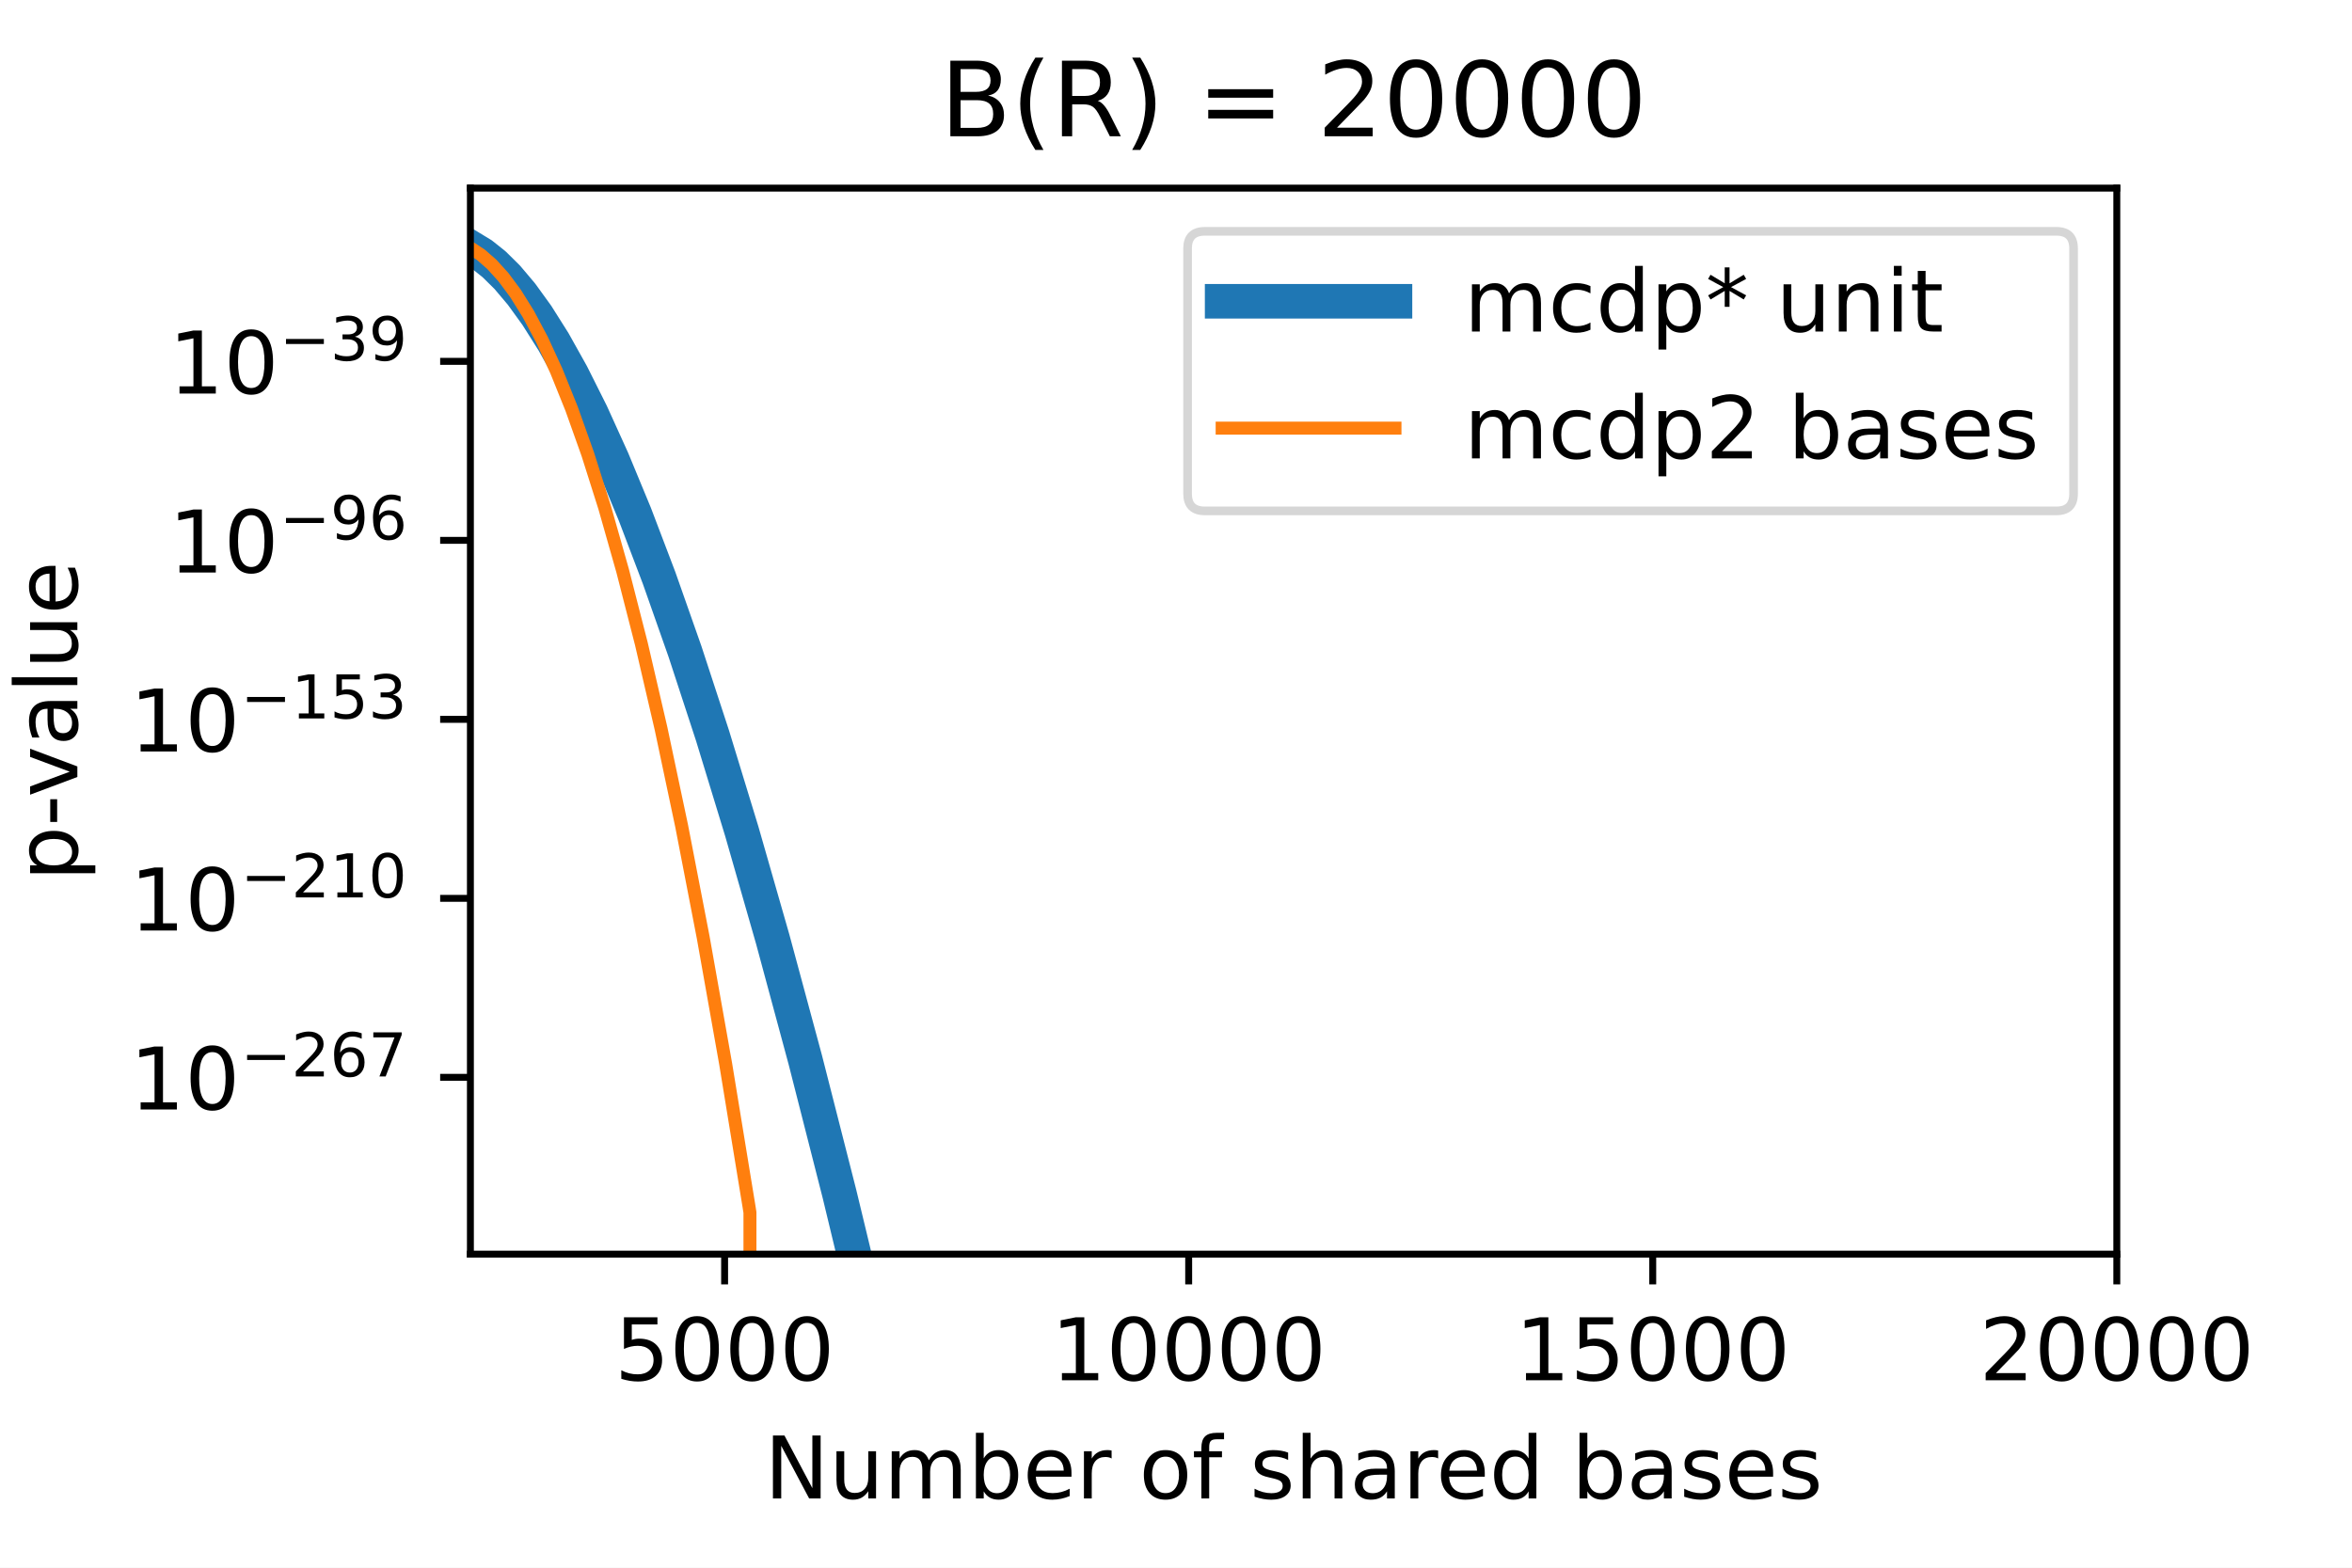
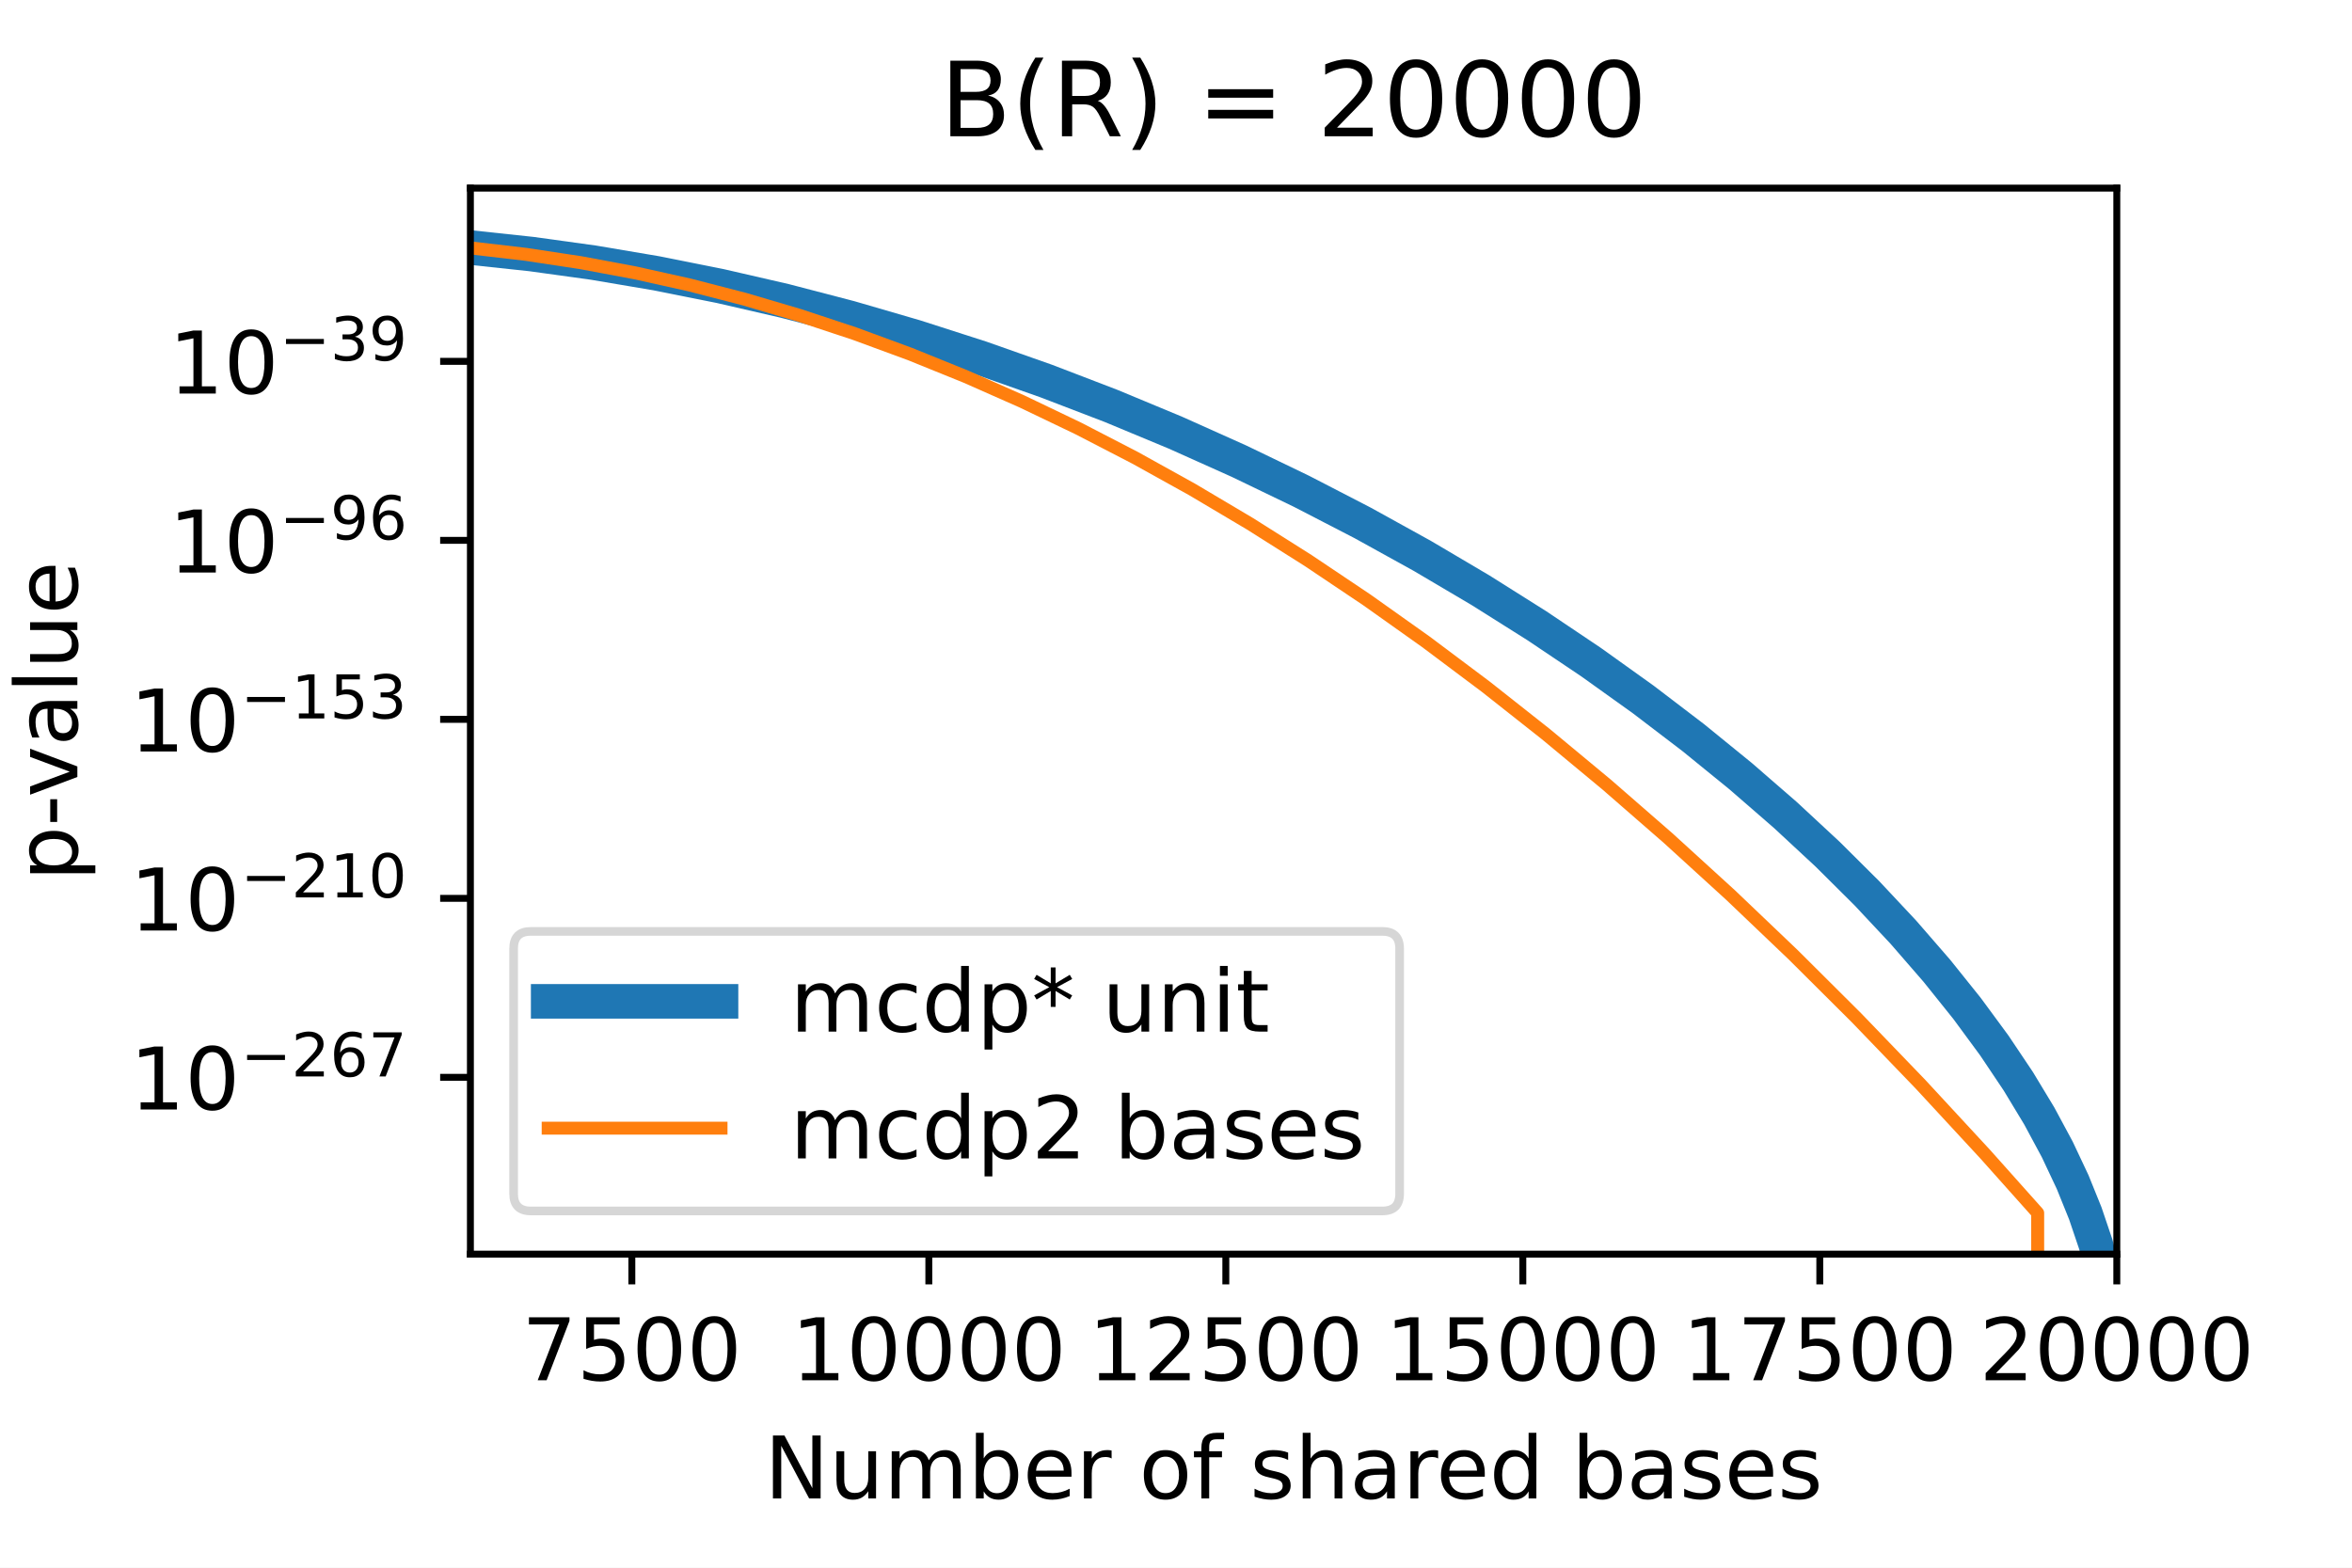
<svg xmlns="http://www.w3.org/2000/svg" xmlns:xlink="http://www.w3.org/1999/xlink" width="272.16pt" height="181.44pt" viewBox="0 0 272.16 181.44" version="1.1">
  <defs>
    <style type="text/css">*{stroke-linejoin: round; stroke-linecap: butt}</style>
  </defs>
  <g id="figure_1">
    <g id="patch_1">
      <path d="M 0 181.44  L 272.16 181.44  L 272.16 0  L 0 0  z " style="fill: #ffffff" />
    </g>
    <g id="axes_1">
      <g id="patch_2">
        <path d="M 54.432 145.152  L 244.944 145.152  L 244.944 21.773  L 54.432 21.773  z " style="fill: #ffffff" />
      </g>
      <g id="matplotlib.axis_1">
        <g id="xtick_1">
          <g id="line2d_1">
            <defs>
-               <path id="m1e7a197eb4" d="M 0 0  L 0 3.5  " style="stroke: #000000; stroke-width: 0.8" />
-             </defs>
-             <g>
-               <use xlink:href="#m1e7a197eb4" x="83.848" y="145.152" style="stroke: #000000; stroke-width: 0.8" />
+               <path id="m1de59338af" d="M 0 0  L 0 3.5  " style="stroke: #000000; stroke-width: 0.8" />
+             </defs>
+             <g>
+               <use xlink:href="#m1de59338af" x="73.113" y="145.152" style="stroke: #000000; stroke-width: 0.8" />
            </g>
          </g>
          <g id="text_1">
-             <g transform="translate(71.12311 159.7504)scale(0.1 -0.1)">
-               <defs>
+             <g transform="translate(60.38842 159.7504)scale(0.1 -0.1)">
+               <defs>
+                 <path id="DejaVuSans-37" d="M 525 4666  L 3525 4666  L 3525 4397  L 1831 0  L 1172 0  L 2766 4134  L 525 4134  L 525 4666  z " transform="scale(0.015625)" />
                <path id="DejaVuSans-35" d="M 691 4666  L 3169 4666  L 3169 4134  L 1269 4134  L 1269 2991  Q 1406 3038 1543 3061  Q 1681 3084 1819 3084  Q 2600 3084 3056 2656  Q 3513 2228 3513 1497  Q 3513 744 3044 326  Q 2575 -91 1722 -91  Q 1428 -91 1123 -41  Q 819 9 494 109  L 494 744  Q 775 591 1075 516  Q 1375 441 1709 441  Q 2250 441 2565 725  Q 2881 1009 2881 1497  Q 2881 1984 2565 2268  Q 2250 2553 1709 2553  Q 1456 2553 1204 2497  Q 953 2441 691 2322  L 691 4666  z " transform="scale(0.015625)" />
                <path id="DejaVuSans-30" d="M 2034 4250  Q 1547 4250 1301 3770  Q 1056 3291 1056 2328  Q 1056 1369 1301 889  Q 1547 409 2034 409  Q 2525 409 2770 889  Q 3016 1369 3016 2328  Q 3016 3291 2770 3770  Q 2525 4250 2034 4250  z M 2034 4750  Q 2819 4750 3233 4129  Q 3647 3509 3647 2328  Q 3647 1150 3233 529  Q 2819 -91 2034 -91  Q 1250 -91 836 529  Q 422 1150 422 2328  Q 422 3509 836 4129  Q 1250 4750 2034 4750  z " transform="scale(0.015625)" />
              </defs>
-               <use xlink:href="#DejaVuSans-35" />
-               <use xlink:href="#DejaVuSans-30" x="63.623" />
+               <use xlink:href="#DejaVuSans-37" />
+               <use xlink:href="#DejaVuSans-35" x="63.623" />
              <use xlink:href="#DejaVuSans-30" x="127.246" />
              <use xlink:href="#DejaVuSans-30" x="190.869" />
            </g>
          </g>
        </g>
        <g id="xtick_2">
          <g id="line2d_2">
            <g>
-               <use xlink:href="#m1e7a197eb4" x="137.547" y="145.152" style="stroke: #000000; stroke-width: 0.8" />
+               <use xlink:href="#m1de59338af" x="107.48" y="145.152" style="stroke: #000000; stroke-width: 0.8" />
            </g>
          </g>
          <g id="text_2">
-             <g transform="translate(121.6405 159.7504)scale(0.1 -0.1)">
+             <g transform="translate(91.57329 159.7504)scale(0.1 -0.1)">
              <defs>
                <path id="DejaVuSans-31" d="M 794 531  L 1825 531  L 1825 4091  L 703 3866  L 703 4441  L 1819 4666  L 2450 4666  L 2450 531  L 3481 531  L 3481 0  L 794 0  L 794 531  z " transform="scale(0.015625)" />
              </defs>
              <use xlink:href="#DejaVuSans-31" />
              <use xlink:href="#DejaVuSans-30" x="63.623" />
              <use xlink:href="#DejaVuSans-30" x="127.246" />
              <use xlink:href="#DejaVuSans-30" x="190.869" />
              <use xlink:href="#DejaVuSans-30" x="254.492" />
            </g>
          </g>
        </g>
        <g id="xtick_3">
          <g id="line2d_3">
            <g>
-               <use xlink:href="#m1e7a197eb4" x="191.245" y="145.152" style="stroke: #000000; stroke-width: 0.8" />
+               <use xlink:href="#m1de59338af" x="141.846" y="145.152" style="stroke: #000000; stroke-width: 0.8" />
            </g>
          </g>
          <g id="text_3">
-             <g transform="translate(175.3391 159.7504)scale(0.1 -0.1)">
+             <g transform="translate(125.9394 159.7504)scale(0.1 -0.1)">
+               <defs>
+                 <path id="DejaVuSans-32" d="M 1228 531  L 3431 531  L 3431 0  L 469 0  L 469 531  Q 828 903 1448 1529  Q 2069 2156 2228 2338  Q 2531 2678 2651 2914  Q 2772 3150 2772 3378  Q 2772 3750 2511 3984  Q 2250 4219 1831 4219  Q 1534 4219 1204 4116  Q 875 4013 500 3803  L 500 4441  Q 881 4594 1212 4672  Q 1544 4750 1819 4750  Q 2544 4750 2975 4387  Q 3406 4025 3406 3419  Q 3406 3131 3298 2873  Q 3191 2616 2906 2266  Q 2828 2175 2409 1742  Q 1991 1309 1228 531  z " transform="scale(0.015625)" />
+               </defs>
+               <use xlink:href="#DejaVuSans-31" />
+               <use xlink:href="#DejaVuSans-32" x="63.623" />
+               <use xlink:href="#DejaVuSans-35" x="127.246" />
+               <use xlink:href="#DejaVuSans-30" x="190.869" />
+               <use xlink:href="#DejaVuSans-30" x="254.492" />
+             </g>
+           </g>
+         </g>
+         <g id="xtick_4">
+           <g id="line2d_4">
+             <g>
+               <use xlink:href="#m1de59338af" x="176.212" y="145.152" style="stroke: #000000; stroke-width: 0.8" />
+             </g>
+           </g>
+           <g id="text_4">
+             <g transform="translate(160.3055 159.7504)scale(0.1 -0.1)">
              <use xlink:href="#DejaVuSans-31" />
              <use xlink:href="#DejaVuSans-35" x="63.623" />
              <use xlink:href="#DejaVuSans-30" x="127.246" />
              <use xlink:href="#DejaVuSans-30" x="190.869" />
              <use xlink:href="#DejaVuSans-30" x="254.492" />
            </g>
          </g>
        </g>
-         <g id="xtick_4">
-           <g id="line2d_4">
-             <g>
-               <use xlink:href="#m1e7a197eb4" x="244.944" y="145.152" style="stroke: #000000; stroke-width: 0.8" />
-             </g>
-           </g>
-           <g id="text_4">
+         <g id="xtick_5">
+           <g id="line2d_5">
+             <g>
+               <use xlink:href="#m1de59338af" x="210.578" y="145.152" style="stroke: #000000; stroke-width: 0.8" />
+             </g>
+           </g>
+           <g id="text_5">
+             <g transform="translate(194.6716 159.7504)scale(0.1 -0.1)">
+               <use xlink:href="#DejaVuSans-31" />
+               <use xlink:href="#DejaVuSans-37" x="63.623" />
+               <use xlink:href="#DejaVuSans-35" x="127.246" />
+               <use xlink:href="#DejaVuSans-30" x="190.869" />
+               <use xlink:href="#DejaVuSans-30" x="254.492" />
+             </g>
+           </g>
+         </g>
+         <g id="xtick_6">
+           <g id="line2d_6">
+             <g>
+               <use xlink:href="#m1de59338af" x="244.944" y="145.152" style="stroke: #000000; stroke-width: 0.8" />
+             </g>
+           </g>
+           <g id="text_6">
            <g transform="translate(229.0377 159.7504)scale(0.1 -0.1)">
-               <defs>
-                 <path id="DejaVuSans-32" d="M 1228 531  L 3431 531  L 3431 0  L 469 0  L 469 531  Q 828 903 1448 1529  Q 2069 2156 2228 2338  Q 2531 2678 2651 2914  Q 2772 3150 2772 3378  Q 2772 3750 2511 3984  Q 2250 4219 1831 4219  Q 1534 4219 1204 4116  Q 875 4013 500 3803  L 500 4441  Q 881 4594 1212 4672  Q 1544 4750 1819 4750  Q 2544 4750 2975 4387  Q 3406 4025 3406 3419  Q 3406 3131 3298 2873  Q 3191 2616 2906 2266  Q 2828 2175 2409 1742  Q 1991 1309 1228 531  z " transform="scale(0.015625)" />
-               </defs>
              <use xlink:href="#DejaVuSans-32" />
              <use xlink:href="#DejaVuSans-30" x="63.623" />
              <use xlink:href="#DejaVuSans-30" x="127.246" />
              <use xlink:href="#DejaVuSans-30" x="190.869" />
              <use xlink:href="#DejaVuSans-30" x="254.492" />
            </g>
          </g>
        </g>
-         <g id="text_5">
+         <g id="text_7">
          <g transform="translate(88.45987 173.4286)scale(0.1 -0.1)">
            <defs>
              <path id="DejaVuSans-4e" d="M 628 4666  L 1478 4666  L 3547 763  L 3547 4666  L 4159 4666  L 4159 0  L 3309 0  L 1241 3903  L 1241 0  L 628 0  L 628 4666  z " transform="scale(0.015625)" />
              <path id="DejaVuSans-75" d="M 544 1381  L 544 3500  L 1119 3500  L 1119 1403  Q 1119 906 1312 657  Q 1506 409 1894 409  Q 2359 409 2629 706  Q 2900 1003 2900 1516  L 2900 3500  L 3475 3500  L 3475 0  L 2900 0  L 2900 538  Q 2691 219 2414 64  Q 2138 -91 1772 -91  Q 1169 -91 856 284  Q 544 659 544 1381  z M 1991 3584  L 1991 3584  z " transform="scale(0.015625)" />
              <path id="DejaVuSans-6d" d="M 3328 2828  Q 3544 3216 3844 3400  Q 4144 3584 4550 3584  Q 5097 3584 5394 3201  Q 5691 2819 5691 2113  L 5691 0  L 5113 0  L 5113 2094  Q 5113 2597 4934 2840  Q 4756 3084 4391 3084  Q 3944 3084 3684 2787  Q 3425 2491 3425 1978  L 3425 0  L 2847 0  L 2847 2094  Q 2847 2600 2669 2842  Q 2491 3084 2119 3084  Q 1678 3084 1418 2786  Q 1159 2488 1159 1978  L 1159 0  L 581 0  L 581 3500  L 1159 3500  L 1159 2956  Q 1356 3278 1631 3431  Q 1906 3584 2284 3584  Q 2666 3584 2933 3390  Q 3200 3197 3328 2828  z " transform="scale(0.015625)" />
              <path id="DejaVuSans-62" d="M 3116 1747  Q 3116 2381 2855 2742  Q 2594 3103 2138 3103  Q 1681 3103 1420 2742  Q 1159 2381 1159 1747  Q 1159 1113 1420 752  Q 1681 391 2138 391  Q 2594 391 2855 752  Q 3116 1113 3116 1747  z M 1159 2969  Q 1341 3281 1617 3432  Q 1894 3584 2278 3584  Q 2916 3584 3314 3078  Q 3713 2572 3713 1747  Q 3713 922 3314 415  Q 2916 -91 2278 -91  Q 1894 -91 1617 61  Q 1341 213 1159 525  L 1159 0  L 581 0  L 581 4863  L 1159 4863  L 1159 2969  z " transform="scale(0.015625)" />
              <path id="DejaVuSans-65" d="M 3597 1894  L 3597 1613  L 953 1613  Q 991 1019 1311 708  Q 1631 397 2203 397  Q 2534 397 2845 478  Q 3156 559 3463 722  L 3463 178  Q 3153 47 2828 -22  Q 2503 -91 2169 -91  Q 1331 -91 842 396  Q 353 884 353 1716  Q 353 2575 817 3079  Q 1281 3584 2069 3584  Q 2775 3584 3186 3129  Q 3597 2675 3597 1894  z M 3022 2063  Q 3016 2534 2758 2815  Q 2500 3097 2075 3097  Q 1594 3097 1305 2825  Q 1016 2553 972 2059  L 3022 2063  z " transform="scale(0.015625)" />
              <path id="DejaVuSans-72" d="M 2631 2963  Q 2534 3019 2420 3045  Q 2306 3072 2169 3072  Q 1681 3072 1420 2755  Q 1159 2438 1159 1844  L 1159 0  L 581 0  L 581 3500  L 1159 3500  L 1159 2956  Q 1341 3275 1631 3429  Q 1922 3584 2338 3584  Q 2397 3584 2469 3576  Q 2541 3569 2628 3553  L 2631 2963  z " transform="scale(0.015625)" />
              <path id="DejaVuSans-20" transform="scale(0.015625)" />
              <path id="DejaVuSans-6f" d="M 1959 3097  Q 1497 3097 1228 2736  Q 959 2375 959 1747  Q 959 1119 1226 758  Q 1494 397 1959 397  Q 2419 397 2687 759  Q 2956 1122 2956 1747  Q 2956 2369 2687 2733  Q 2419 3097 1959 3097  z M 1959 3584  Q 2709 3584 3137 3096  Q 3566 2609 3566 1747  Q 3566 888 3137 398  Q 2709 -91 1959 -91  Q 1206 -91 779 398  Q 353 888 353 1747  Q 353 2609 779 3096  Q 1206 3584 1959 3584  z " transform="scale(0.015625)" />
              <path id="DejaVuSans-66" d="M 2375 4863  L 2375 4384  L 1825 4384  Q 1516 4384 1395 4259  Q 1275 4134 1275 3809  L 1275 3500  L 2222 3500  L 2222 3053  L 1275 3053  L 1275 0  L 697 0  L 697 3053  L 147 3053  L 147 3500  L 697 3500  L 697 3744  Q 697 4328 969 4595  Q 1241 4863 1831 4863  L 2375 4863  z " transform="scale(0.015625)" />
              <path id="DejaVuSans-73" d="M 2834 3397  L 2834 2853  Q 2591 2978 2328 3040  Q 2066 3103 1784 3103  Q 1356 3103 1142 2972  Q 928 2841 928 2578  Q 928 2378 1081 2264  Q 1234 2150 1697 2047  L 1894 2003  Q 2506 1872 2764 1633  Q 3022 1394 3022 966  Q 3022 478 2636 193  Q 2250 -91 1575 -91  Q 1294 -91 989 -36  Q 684 19 347 128  L 347 722  Q 666 556 975 473  Q 1284 391 1588 391  Q 1994 391 2212 530  Q 2431 669 2431 922  Q 2431 1156 2273 1281  Q 2116 1406 1581 1522  L 1381 1569  Q 847 1681 609 1914  Q 372 2147 372 2553  Q 372 3047 722 3315  Q 1072 3584 1716 3584  Q 2034 3584 2315 3537  Q 2597 3491 2834 3397  z " transform="scale(0.015625)" />
              <path id="DejaVuSans-68" d="M 3513 2113  L 3513 0  L 2938 0  L 2938 2094  Q 2938 2591 2744 2837  Q 2550 3084 2163 3084  Q 1697 3084 1428 2787  Q 1159 2491 1159 1978  L 1159 0  L 581 0  L 581 4863  L 1159 4863  L 1159 2956  Q 1366 3272 1645 3428  Q 1925 3584 2291 3584  Q 2894 3584 3203 3211  Q 3513 2838 3513 2113  z " transform="scale(0.015625)" />
              <path id="DejaVuSans-61" d="M 2194 1759  Q 1497 1759 1228 1600  Q 959 1441 959 1056  Q 959 750 1161 570  Q 1363 391 1709 391  Q 2188 391 2477 730  Q 2766 1069 2766 1631  L 2766 1759  L 2194 1759  z M 3341 1997  L 3341 0  L 2766 0  L 2766 531  Q 2569 213 2275 61  Q 1981 -91 1556 -91  Q 1019 -91 701 211  Q 384 513 384 1019  Q 384 1609 779 1909  Q 1175 2209 1959 2209  L 2766 2209  L 2766 2266  Q 2766 2663 2505 2880  Q 2244 3097 1772 3097  Q 1472 3097 1187 3025  Q 903 2953 641 2809  L 641 3341  Q 956 3463 1253 3523  Q 1550 3584 1831 3584  Q 2591 3584 2966 3190  Q 3341 2797 3341 1997  z " transform="scale(0.015625)" />
              <path id="DejaVuSans-64" d="M 2906 2969  L 2906 4863  L 3481 4863  L 3481 0  L 2906 0  L 2906 525  Q 2725 213 2448 61  Q 2172 -91 1784 -91  Q 1150 -91 751 415  Q 353 922 353 1747  Q 353 2572 751 3078  Q 1150 3584 1784 3584  Q 2172 3584 2448 3432  Q 2725 3281 2906 2969  z M 947 1747  Q 947 1113 1208 752  Q 1469 391 1925 391  Q 2381 391 2643 752  Q 2906 1113 2906 1747  Q 2906 2381 2643 2742  Q 2381 3103 1925 3103  Q 1469 3103 1208 2742  Q 947 2381 947 1747  z " transform="scale(0.015625)" />
            </defs>
            <use xlink:href="#DejaVuSans-4e" />
            <use xlink:href="#DejaVuSans-75" x="74.805" />
            <use xlink:href="#DejaVuSans-6d" x="138.184" />
            <use xlink:href="#DejaVuSans-62" x="235.596" />
            <use xlink:href="#DejaVuSans-65" x="299.072" />
            <use xlink:href="#DejaVuSans-72" x="360.596" />
            <use xlink:href="#DejaVuSans-20" x="401.709" />
            <use xlink:href="#DejaVuSans-6f" x="433.496" />
            <use xlink:href="#DejaVuSans-66" x="494.678" />
            <use xlink:href="#DejaVuSans-20" x="529.883" />
            <use xlink:href="#DejaVuSans-73" x="561.67" />
            <use xlink:href="#DejaVuSans-68" x="613.77" />
            <use xlink:href="#DejaVuSans-61" x="677.148" />
            <use xlink:href="#DejaVuSans-72" x="738.428" />
            <use xlink:href="#DejaVuSans-65" x="777.291" />
            <use xlink:href="#DejaVuSans-64" x="838.814" />
            <use xlink:href="#DejaVuSans-20" x="902.291" />
            <use xlink:href="#DejaVuSans-62" x="934.078" />
            <use xlink:href="#DejaVuSans-61" x="997.555" />
            <use xlink:href="#DejaVuSans-73" x="1058.834" />
            <use xlink:href="#DejaVuSans-65" x="1110.934" />
            <use xlink:href="#DejaVuSans-73" x="1172.457" />
          </g>
        </g>
      </g>
      <g id="matplotlib.axis_2">
        <g id="ytick_1">
-           <g id="line2d_5">
-             <defs>
-               <path id="m308e65a93f" d="M 0 0  L -3.5 0  " style="stroke: #000000; stroke-width: 0.8" />
-             </defs>
-             <g>
-               <use xlink:href="#m308e65a93f" x="54.432" y="124.688" style="stroke: #000000; stroke-width: 0.8" />
-             </g>
-           </g>
-           <g id="text_6">
+           <g id="line2d_7">
+             <defs>
+               <path id="m890aa805fd" d="M 0 0  L -3.5 0  " style="stroke: #000000; stroke-width: 0.8" />
+             </defs>
+             <g>
+               <use xlink:href="#m890aa805fd" x="54.432" y="124.688" style="stroke: #000000; stroke-width: 0.8" />
+             </g>
+           </g>
+           <g id="text_8">
            <g transform="translate(15.032 128.487)scale(0.1 -0.1)">
              <defs>
                <path id="DejaVuSans-2212" d="M 678 2272  L 4684 2272  L 4684 1741  L 678 1741  L 678 2272  z " transform="scale(0.015625)" />
                <path id="DejaVuSans-36" d="M 2113 2584  Q 1688 2584 1439 2293  Q 1191 2003 1191 1497  Q 1191 994 1439 701  Q 1688 409 2113 409  Q 2538 409 2786 701  Q 3034 994 3034 1497  Q 3034 2003 2786 2293  Q 2538 2584 2113 2584  z M 3366 4563  L 3366 3988  Q 3128 4100 2886 4159  Q 2644 4219 2406 4219  Q 1781 4219 1451 3797  Q 1122 3375 1075 2522  Q 1259 2794 1537 2939  Q 1816 3084 2150 3084  Q 2853 3084 3261 2657  Q 3669 2231 3669 1497  Q 3669 778 3244 343  Q 2819 -91 2113 -91  Q 1303 -91 875 529  Q 447 1150 447 2328  Q 447 3434 972 4092  Q 1497 4750 2381 4750  Q 2619 4750 2861 4703  Q 3103 4656 3366 4563  z " transform="scale(0.015625)" />
-                 <path id="DejaVuSans-37" d="M 525 4666  L 3525 4666  L 3525 4397  L 1831 0  L 1172 0  L 2766 4134  L 525 4134  L 525 4666  z " transform="scale(0.015625)" />
              </defs>
              <use xlink:href="#DejaVuSans-31" transform="translate(0 0.765625)" />
              <use xlink:href="#DejaVuSans-30" transform="translate(63.62305 0.765625)" />
              <use xlink:href="#DejaVuSans-2212" transform="translate(128.2031 39.04688)scale(0.7)" />
              <use xlink:href="#DejaVuSans-32" transform="translate(186.8555 39.04688)scale(0.7)" />
              <use xlink:href="#DejaVuSans-36" transform="translate(231.3916 39.04688)scale(0.7)" />
              <use xlink:href="#DejaVuSans-37" transform="translate(275.9277 39.04688)scale(0.7)" />
            </g>
          </g>
        </g>
        <g id="ytick_2">
-           <g id="line2d_6">
-             <g>
-               <use xlink:href="#m308e65a93f" x="54.432" y="103.971" style="stroke: #000000; stroke-width: 0.8" />
-             </g>
-           </g>
-           <g id="text_7">
+           <g id="line2d_8">
+             <g>
+               <use xlink:href="#m890aa805fd" x="54.432" y="103.971" style="stroke: #000000; stroke-width: 0.8" />
+             </g>
+           </g>
+           <g id="text_9">
            <g transform="translate(15.032 107.7707)scale(0.1 -0.1)">
              <use xlink:href="#DejaVuSans-31" transform="translate(0 0.765625)" />
              <use xlink:href="#DejaVuSans-30" transform="translate(63.62305 0.765625)" />
              <use xlink:href="#DejaVuSans-2212" transform="translate(128.2031 39.04688)scale(0.7)" />
              <use xlink:href="#DejaVuSans-32" transform="translate(186.8555 39.04688)scale(0.7)" />
              <use xlink:href="#DejaVuSans-31" transform="translate(231.3916 39.04688)scale(0.7)" />
              <use xlink:href="#DejaVuSans-30" transform="translate(275.9277 39.04688)scale(0.7)" />
            </g>
          </g>
        </g>
        <g id="ytick_3">
-           <g id="line2d_7">
-             <g>
-               <use xlink:href="#m308e65a93f" x="54.432" y="83.255" style="stroke: #000000; stroke-width: 0.8" />
-             </g>
-           </g>
-           <g id="text_8">
+           <g id="line2d_9">
+             <g>
+               <use xlink:href="#m890aa805fd" x="54.432" y="83.255" style="stroke: #000000; stroke-width: 0.8" />
+             </g>
+           </g>
+           <g id="text_10">
            <g transform="translate(15.032 87.05429)scale(0.1 -0.1)">
              <defs>
                <path id="DejaVuSans-33" d="M 2597 2516  Q 3050 2419 3304 2112  Q 3559 1806 3559 1356  Q 3559 666 3084 287  Q 2609 -91 1734 -91  Q 1441 -91 1130 -33  Q 819 25 488 141  L 488 750  Q 750 597 1062 519  Q 1375 441 1716 441  Q 2309 441 2620 675  Q 2931 909 2931 1356  Q 2931 1769 2642 2001  Q 2353 2234 1838 2234  L 1294 2234  L 1294 2753  L 1863 2753  Q 2328 2753 2575 2939  Q 2822 3125 2822 3475  Q 2822 3834 2567 4026  Q 2313 4219 1838 4219  Q 1578 4219 1281 4162  Q 984 4106 628 3988  L 628 4550  Q 988 4650 1302 4700  Q 1616 4750 1894 4750  Q 2613 4750 3031 4423  Q 3450 4097 3450 3541  Q 3450 3153 3228 2886  Q 3006 2619 2597 2516  z " transform="scale(0.015625)" />
              </defs>
              <use xlink:href="#DejaVuSans-31" transform="translate(0 0.765625)" />
              <use xlink:href="#DejaVuSans-30" transform="translate(63.62305 0.765625)" />
              <use xlink:href="#DejaVuSans-2212" transform="translate(128.2031 39.04688)scale(0.7)" />
              <use xlink:href="#DejaVuSans-31" transform="translate(186.8555 39.04688)scale(0.7)" />
              <use xlink:href="#DejaVuSans-35" transform="translate(231.3916 39.04688)scale(0.7)" />
              <use xlink:href="#DejaVuSans-33" transform="translate(275.9277 39.04688)scale(0.7)" />
            </g>
          </g>
        </g>
        <g id="ytick_4">
-           <g id="line2d_8">
-             <g>
-               <use xlink:href="#m308e65a93f" x="54.432" y="62.539" style="stroke: #000000; stroke-width: 0.8" />
-             </g>
-           </g>
-           <g id="text_9">
+           <g id="line2d_10">
+             <g>
+               <use xlink:href="#m890aa805fd" x="54.432" y="62.539" style="stroke: #000000; stroke-width: 0.8" />
+             </g>
+           </g>
+           <g id="text_11">
            <g transform="translate(19.532 66.33793)scale(0.1 -0.1)">
              <defs>
                <path id="DejaVuSans-39" d="M 703 97  L 703 672  Q 941 559 1184 500  Q 1428 441 1663 441  Q 2288 441 2617 861  Q 2947 1281 2994 2138  Q 2813 1869 2534 1725  Q 2256 1581 1919 1581  Q 1219 1581 811 2004  Q 403 2428 403 3163  Q 403 3881 828 4315  Q 1253 4750 1959 4750  Q 2769 4750 3195 4129  Q 3622 3509 3622 2328  Q 3622 1225 3098 567  Q 2575 -91 1691 -91  Q 1453 -91 1209 -44  Q 966 3 703 97  z M 1959 2075  Q 2384 2075 2632 2365  Q 2881 2656 2881 3163  Q 2881 3666 2632 3958  Q 2384 4250 1959 4250  Q 1534 4250 1286 3958  Q 1038 3666 1038 3163  Q 1038 2656 1286 2365  Q 1534 2075 1959 2075  z " transform="scale(0.015625)" />
              </defs>
              <use xlink:href="#DejaVuSans-31" transform="translate(0 0.765625)" />
              <use xlink:href="#DejaVuSans-30" transform="translate(63.62305 0.765625)" />
              <use xlink:href="#DejaVuSans-2212" transform="translate(128.2031 39.04688)scale(0.7)" />
              <use xlink:href="#DejaVuSans-39" transform="translate(186.8555 39.04688)scale(0.7)" />
              <use xlink:href="#DejaVuSans-36" transform="translate(231.3916 39.04688)scale(0.7)" />
            </g>
          </g>
        </g>
        <g id="ytick_5">
-           <g id="line2d_9">
-             <g>
-               <use xlink:href="#m308e65a93f" x="54.432" y="41.822" style="stroke: #000000; stroke-width: 0.8" />
-             </g>
-           </g>
-           <g id="text_10">
+           <g id="line2d_11">
+             <g>
+               <use xlink:href="#m890aa805fd" x="54.432" y="41.822" style="stroke: #000000; stroke-width: 0.8" />
+             </g>
+           </g>
+           <g id="text_12">
            <g transform="translate(19.532 45.62157)scale(0.1 -0.1)">
              <use xlink:href="#DejaVuSans-31" transform="translate(0 0.765625)" />
              <use xlink:href="#DejaVuSans-30" transform="translate(63.62305 0.765625)" />
              <use xlink:href="#DejaVuSans-2212" transform="translate(128.2031 39.04688)scale(0.7)" />
              <use xlink:href="#DejaVuSans-33" transform="translate(186.8555 39.04688)scale(0.7)" />
              <use xlink:href="#DejaVuSans-39" transform="translate(231.3916 39.04688)scale(0.7)" />
            </g>
          </g>
        </g>
-         <g id="text_11">
+         <g id="text_13">
          <g transform="translate(8.952313 101.9671)rotate(-90)scale(0.1 -0.1)">
            <defs>
              <path id="DejaVuSans-70" d="M 1159 525  L 1159 -1331  L 581 -1331  L 581 3500  L 1159 3500  L 1159 2969  Q 1341 3281 1617 3432  Q 1894 3584 2278 3584  Q 2916 3584 3314 3078  Q 3713 2572 3713 1747  Q 3713 922 3314 415  Q 2916 -91 2278 -91  Q 1894 -91 1617 61  Q 1341 213 1159 525  z M 3116 1747  Q 3116 2381 2855 2742  Q 2594 3103 2138 3103  Q 1681 3103 1420 2742  Q 1159 2381 1159 1747  Q 1159 1113 1420 752  Q 1681 391 2138 391  Q 2594 391 2855 752  Q 3116 1113 3116 1747  z " transform="scale(0.015625)" />
              <path id="DejaVuSans-2d" d="M 313 2009  L 1997 2009  L 1997 1497  L 313 1497  L 313 2009  z " transform="scale(0.015625)" />
              <path id="DejaVuSans-76" d="M 191 3500  L 800 3500  L 1894 563  L 2988 3500  L 3597 3500  L 2284 0  L 1503 0  L 191 3500  z " transform="scale(0.015625)" />
              <path id="DejaVuSans-6c" d="M 603 4863  L 1178 4863  L 1178 0  L 603 0  L 603 4863  z " transform="scale(0.015625)" />
            </defs>
            <use xlink:href="#DejaVuSans-70" />
            <use xlink:href="#DejaVuSans-2d" x="63.477" />
            <use xlink:href="#DejaVuSans-76" x="96.936" />
            <use xlink:href="#DejaVuSans-61" x="156.115" />
            <use xlink:href="#DejaVuSans-6c" x="217.395" />
            <use xlink:href="#DejaVuSans-75" x="245.178" />
            <use xlink:href="#DejaVuSans-65" x="308.557" />
          </g>
        </g>
      </g>
-       <g id="line2d_10">
-         <path d="M 54.421 28.646  L 55.753 29.455  L 57.171 30.584  L 58.696 32.091  L 60.339 34.036  L 62.122 36.5  L 64.055 39.563  L 66.149 43.309  L 68.404 47.811  L 70.842 53.187  L 73.463 59.519  L 76.266 66.887  L 79.262 75.402  L 82.452 85.15  L 85.835 96.217  L 89.411 108.69  L 93.181 122.655  L 97.144 138.204  L 98.819 145.152  L 98.821 182.44  L 98.821 182.44  " clip-path="url(#p9a79e2e42b)" style="fill: none; stroke: #1f77b4; stroke-width: 4; stroke-linecap: square" />
-       </g>
-       <g id="line2d_11">
-         <path d="M 54.421 28.685  L 55.646 29.491  L 56.913 30.598  L 58.245 32.068  L 59.652 33.963  L 61.134 36.342  L 62.712 39.311  L 64.377 42.928  L 66.138 47.298  L 68.007 52.547  L 69.972 58.749  L 72.045 66.046  L 74.215 74.515  L 76.491 84.321  L 78.876 95.594  L 81.367 108.475  L 83.966 123.109  L 86.673 139.648  L 86.78 140.332  L 86.782 182.44  L 86.782 182.44  " clip-path="url(#p9a79e2e42b)" style="fill: none; stroke: #ff7f0e; stroke-width: 1.5; stroke-linecap: square" />
+       <g id="line2d_12">
+         <path d="M 54.418 28.647  L 61.498 29.405  L 68.673 30.398  L 75.959 31.631  L 83.341 33.107  L 90.805 34.826  L 98.338 36.789  L 105.912 38.994  L 113.487 41.429  L 121.047 44.094  L 128.567 46.98  L 136.017 50.078  L 143.372 53.376  L 150.602 56.862  L 157.682 60.521  L 164.596 64.344  L 171.318 68.314  L 177.834 72.419  L 184.116 76.638  L 190.151 80.958  L 195.924 85.363  L 201.409 89.825  L 206.605 94.337  L 211.485 98.868  L 216.035 103.393  L 220.255 107.901  L 224.118 112.35  L 227.623 116.723  L 230.771 121.002  L 233.548 125.147  L 235.968 129.151  L 238.057 133.035  L 239.83 136.798  L 241.301 140.434  L 242.511 144.012  L 242.813 145.152  L 242.815 182.44  L 242.815 182.44  " clip-path="url(#p4e383b79f4)" style="fill: none; stroke: #1f77b4; stroke-width: 4; stroke-linecap: square" />
+       </g>
+       <g id="line2d_13">
+         <path d="M 54.418 28.689  L 60.838 29.436  L 67.189 30.399  L 73.512 31.582  L 79.835 32.991  L 86.173 34.631  L 92.523 36.505  L 98.902 38.619  L 105.308 40.977  L 111.755 43.587  L 118.243 46.456  L 124.773 49.586  L 131.343 52.984  L 137.969 56.662  L 144.636 60.618  L 151.358 64.865  L 158.149 69.42  L 164.995 74.281  L 171.909 79.464  L 178.879 84.968  L 185.917 90.81  L 193.037 97.011  L 200.227 103.568  L 207.485 110.49  L 214.826 117.8  L 222.235 125.493  L 229.727 133.594  L 235.789 140.386  L 235.791 182.44  L 235.791 182.44  " clip-path="url(#p4e383b79f4)" style="fill: none; stroke: #ff7f0e; stroke-width: 1.5; stroke-linecap: square" />
      </g>
      <g id="patch_3">
        <path d="M 54.432 145.152  L 54.432 21.773  " style="fill: none; stroke: #000000; stroke-width: 0.8; stroke-linejoin: miter; stroke-linecap: square" />
      </g>
      <g id="patch_4">
        <path d="M 244.944 145.152  L 244.944 21.773  " style="fill: none; stroke: #000000; stroke-width: 0.8; stroke-linejoin: miter; stroke-linecap: square" />
      </g>
      <g id="patch_5">
        <path d="M 54.432 145.152  L 244.944 145.152  " style="fill: none; stroke: #000000; stroke-width: 0.8; stroke-linejoin: miter; stroke-linecap: square" />
      </g>
      <g id="patch_6">
        <path d="M 54.432 21.773  L 244.944 21.773  " style="fill: none; stroke: #000000; stroke-width: 0.8; stroke-linejoin: miter; stroke-linecap: square" />
      </g>
-       <g id="text_12">
+       <g id="text_14">
        <g transform="translate(108.7914 15.7728)scale(0.12 -0.12)">
          <defs>
            <path id="DejaVuSans-42" d="M 1259 2228  L 1259 519  L 2272 519  Q 2781 519 3026 730  Q 3272 941 3272 1375  Q 3272 1813 3026 2020  Q 2781 2228 2272 2228  L 1259 2228  z M 1259 4147  L 1259 2741  L 2194 2741  Q 2656 2741 2882 2914  Q 3109 3088 3109 3444  Q 3109 3797 2882 3972  Q 2656 4147 2194 4147  L 1259 4147  z M 628 4666  L 2241 4666  Q 2963 4666 3353 4366  Q 3744 4066 3744 3513  Q 3744 3084 3544 2831  Q 3344 2578 2956 2516  Q 3422 2416 3680 2098  Q 3938 1781 3938 1306  Q 3938 681 3513 340  Q 3088 0 2303 0  L 628 0  L 628 4666  z " transform="scale(0.015625)" />
            <path id="DejaVuSans-28" d="M 1984 4856  Q 1566 4138 1362 3434  Q 1159 2731 1159 2009  Q 1159 1288 1364 580  Q 1569 -128 1984 -844  L 1484 -844  Q 1016 -109 783 600  Q 550 1309 550 2009  Q 550 2706 781 3412  Q 1013 4119 1484 4856  L 1984 4856  z " transform="scale(0.015625)" />
            <path id="DejaVuSans-52" d="M 2841 2188  Q 3044 2119 3236 1894  Q 3428 1669 3622 1275  L 4263 0  L 3584 0  L 2988 1197  Q 2756 1666 2539 1819  Q 2322 1972 1947 1972  L 1259 1972  L 1259 0  L 628 0  L 628 4666  L 2053 4666  Q 2853 4666 3247 4331  Q 3641 3997 3641 3322  Q 3641 2881 3436 2590  Q 3231 2300 2841 2188  z M 1259 4147  L 1259 2491  L 2053 2491  Q 2509 2491 2742 2702  Q 2975 2913 2975 3322  Q 2975 3731 2742 3939  Q 2509 4147 2053 4147  L 1259 4147  z " transform="scale(0.015625)" />
            <path id="DejaVuSans-29" d="M 513 4856  L 1013 4856  Q 1481 4119 1714 3412  Q 1947 2706 1947 2009  Q 1947 1309 1714 600  Q 1481 -109 1013 -844  L 513 -844  Q 928 -128 1133 580  Q 1338 1288 1338 2009  Q 1338 2731 1133 3434  Q 928 4138 513 4856  z " transform="scale(0.015625)" />
            <path id="DejaVuSans-3d" d="M 678 2906  L 4684 2906  L 4684 2381  L 678 2381  L 678 2906  z M 678 1631  L 4684 1631  L 4684 1100  L 678 1100  L 678 1631  z " transform="scale(0.015625)" />
          </defs>
          <use xlink:href="#DejaVuSans-42" />
          <use xlink:href="#DejaVuSans-28" x="68.604" />
          <use xlink:href="#DejaVuSans-52" x="107.617" />
          <use xlink:href="#DejaVuSans-29" x="177.1" />
          <use xlink:href="#DejaVuSans-20" x="216.113" />
          <use xlink:href="#DejaVuSans-3d" x="247.9" />
          <use xlink:href="#DejaVuSans-20" x="331.689" />
          <use xlink:href="#DejaVuSans-32" x="363.477" />
          <use xlink:href="#DejaVuSans-30" x="427.1" />
          <use xlink:href="#DejaVuSans-30" x="490.723" />
          <use xlink:href="#DejaVuSans-30" x="554.346" />
          <use xlink:href="#DejaVuSans-30" x="617.969" />
        </g>
      </g>
      <g id="legend_1">
        <g id="patch_7">
-           <path d="M 139.419 59.129  L 237.944 59.129  Q 239.944 59.129 239.944 57.129  L 239.944 28.773  Q 239.944 26.773 237.944 26.773  L 139.419 26.773  Q 137.419 26.773 137.419 28.773  L 137.419 57.129  Q 137.419 59.129 139.419 59.129  z " style="fill: #ffffff; opacity: 0.8; stroke: #cccccc; stroke-linejoin: miter" />
-         </g>
-         <g id="line2d_12">
-           <path d="M 141.419 34.871  L 151.419 34.871  L 161.419 34.871  " style="fill: none; stroke: #1f77b4; stroke-width: 4; stroke-linecap: square" />
-         </g>
-         <g id="text_13">
-           <g transform="translate(169.419 38.37124)scale(0.1 -0.1)">
+           <path d="M 61.432 140.152  L 159.957 140.152  Q 161.957 140.152 161.957 138.152  L 161.957 109.796  Q 161.957 107.796 159.957 107.796  L 61.432 107.796  Q 59.432 107.796 59.432 109.796  L 59.432 138.152  Q 59.432 140.152 61.432 140.152  z " style="fill: #ffffff; opacity: 0.8; stroke: #cccccc; stroke-linejoin: miter" />
+         </g>
+         <g id="line2d_14">
+           <path d="M 63.432 115.894  L 73.432 115.894  L 83.432 115.894  " style="fill: none; stroke: #1f77b4; stroke-width: 4; stroke-linecap: square" />
+         </g>
+         <g id="text_15">
+           <g transform="translate(91.432 119.3942)scale(0.1 -0.1)">
            <defs>
              <path id="DejaVuSans-63" d="M 3122 3366  L 3122 2828  Q 2878 2963 2633 3030  Q 2388 3097 2138 3097  Q 1578 3097 1268 2742  Q 959 2388 959 1747  Q 959 1106 1268 751  Q 1578 397 2138 397  Q 2388 397 2633 464  Q 2878 531 3122 666  L 3122 134  Q 2881 22 2623 -34  Q 2366 -91 2075 -91  Q 1284 -91 818 406  Q 353 903 353 1747  Q 353 2603 823 3093  Q 1294 3584 2113 3584  Q 2378 3584 2631 3529  Q 2884 3475 3122 3366  z " transform="scale(0.015625)" />
              <path id="DejaVuSans-2a" d="M 3009 3897  L 1888 3291  L 3009 2681  L 2828 2375  L 1778 3009  L 1778 1831  L 1422 1831  L 1422 3009  L 372 2375  L 191 2681  L 1313 3291  L 191 3897  L 372 4206  L 1422 3572  L 1422 4750  L 1778 4750  L 1778 3572  L 2828 4206  L 3009 3897  z " transform="scale(0.015625)" />
              <path id="DejaVuSans-6e" d="M 3513 2113  L 3513 0  L 2938 0  L 2938 2094  Q 2938 2591 2744 2837  Q 2550 3084 2163 3084  Q 1697 3084 1428 2787  Q 1159 2491 1159 1978  L 1159 0  L 581 0  L 581 3500  L 1159 3500  L 1159 2956  Q 1366 3272 1645 3428  Q 1925 3584 2291 3584  Q 2894 3584 3203 3211  Q 3513 2838 3513 2113  z " transform="scale(0.015625)" />
              <path id="DejaVuSans-69" d="M 603 3500  L 1178 3500  L 1178 0  L 603 0  L 603 3500  z M 603 4863  L 1178 4863  L 1178 4134  L 603 4134  L 603 4863  z " transform="scale(0.015625)" />
              <path id="DejaVuSans-74" d="M 1172 4494  L 1172 3500  L 2356 3500  L 2356 3053  L 1172 3053  L 1172 1153  Q 1172 725 1289 603  Q 1406 481 1766 481  L 2356 481  L 2356 0  L 1766 0  Q 1100 0 847 248  Q 594 497 594 1153  L 594 3053  L 172 3053  L 172 3500  L 594 3500  L 594 4494  L 1172 4494  z " transform="scale(0.015625)" />
            </defs>
            <use xlink:href="#DejaVuSans-6d" />
            <use xlink:href="#DejaVuSans-63" x="97.412" />
            <use xlink:href="#DejaVuSans-64" x="152.393" />
            <use xlink:href="#DejaVuSans-70" x="215.869" />
            <use xlink:href="#DejaVuSans-2a" x="279.346" />
            <use xlink:href="#DejaVuSans-20" x="329.346" />
            <use xlink:href="#DejaVuSans-75" x="361.133" />
            <use xlink:href="#DejaVuSans-6e" x="424.512" />
            <use xlink:href="#DejaVuSans-69" x="487.891" />
            <use xlink:href="#DejaVuSans-74" x="515.674" />
          </g>
        </g>
-         <g id="line2d_13">
-           <path d="M 141.419 49.549  L 151.419 49.549  L 161.419 49.549  " style="fill: none; stroke: #ff7f0e; stroke-width: 1.5; stroke-linecap: square" />
-         </g>
-         <g id="text_14">
-           <g transform="translate(169.419 53.04936)scale(0.1 -0.1)">
+         <g id="line2d_15">
+           <path d="M 63.432 130.572  L 73.432 130.572  L 83.432 130.572  " style="fill: none; stroke: #ff7f0e; stroke-width: 1.5; stroke-linecap: square" />
+         </g>
+         <g id="text_16">
+           <g transform="translate(91.432 134.0723)scale(0.1 -0.1)">
            <use xlink:href="#DejaVuSans-6d" />
            <use xlink:href="#DejaVuSans-63" x="97.412" />
            <use xlink:href="#DejaVuSans-64" x="152.393" />
            <use xlink:href="#DejaVuSans-70" x="215.869" />
            <use xlink:href="#DejaVuSans-32" x="279.346" />
            <use xlink:href="#DejaVuSans-20" x="342.969" />
            <use xlink:href="#DejaVuSans-62" x="374.756" />
            <use xlink:href="#DejaVuSans-61" x="438.232" />
            <use xlink:href="#DejaVuSans-73" x="499.512" />
            <use xlink:href="#DejaVuSans-65" x="551.611" />
            <use xlink:href="#DejaVuSans-73" x="613.135" />
          </g>
        </g>
      </g>
    </g>
  </g>
  <defs>
-     <clipPath id="p9a79e2e42b">
+     <clipPath id="p4e383b79f4">
      <rect x="54.432" y="21.773" width="190.512" height="123.379" />
    </clipPath>
  </defs>
</svg>
